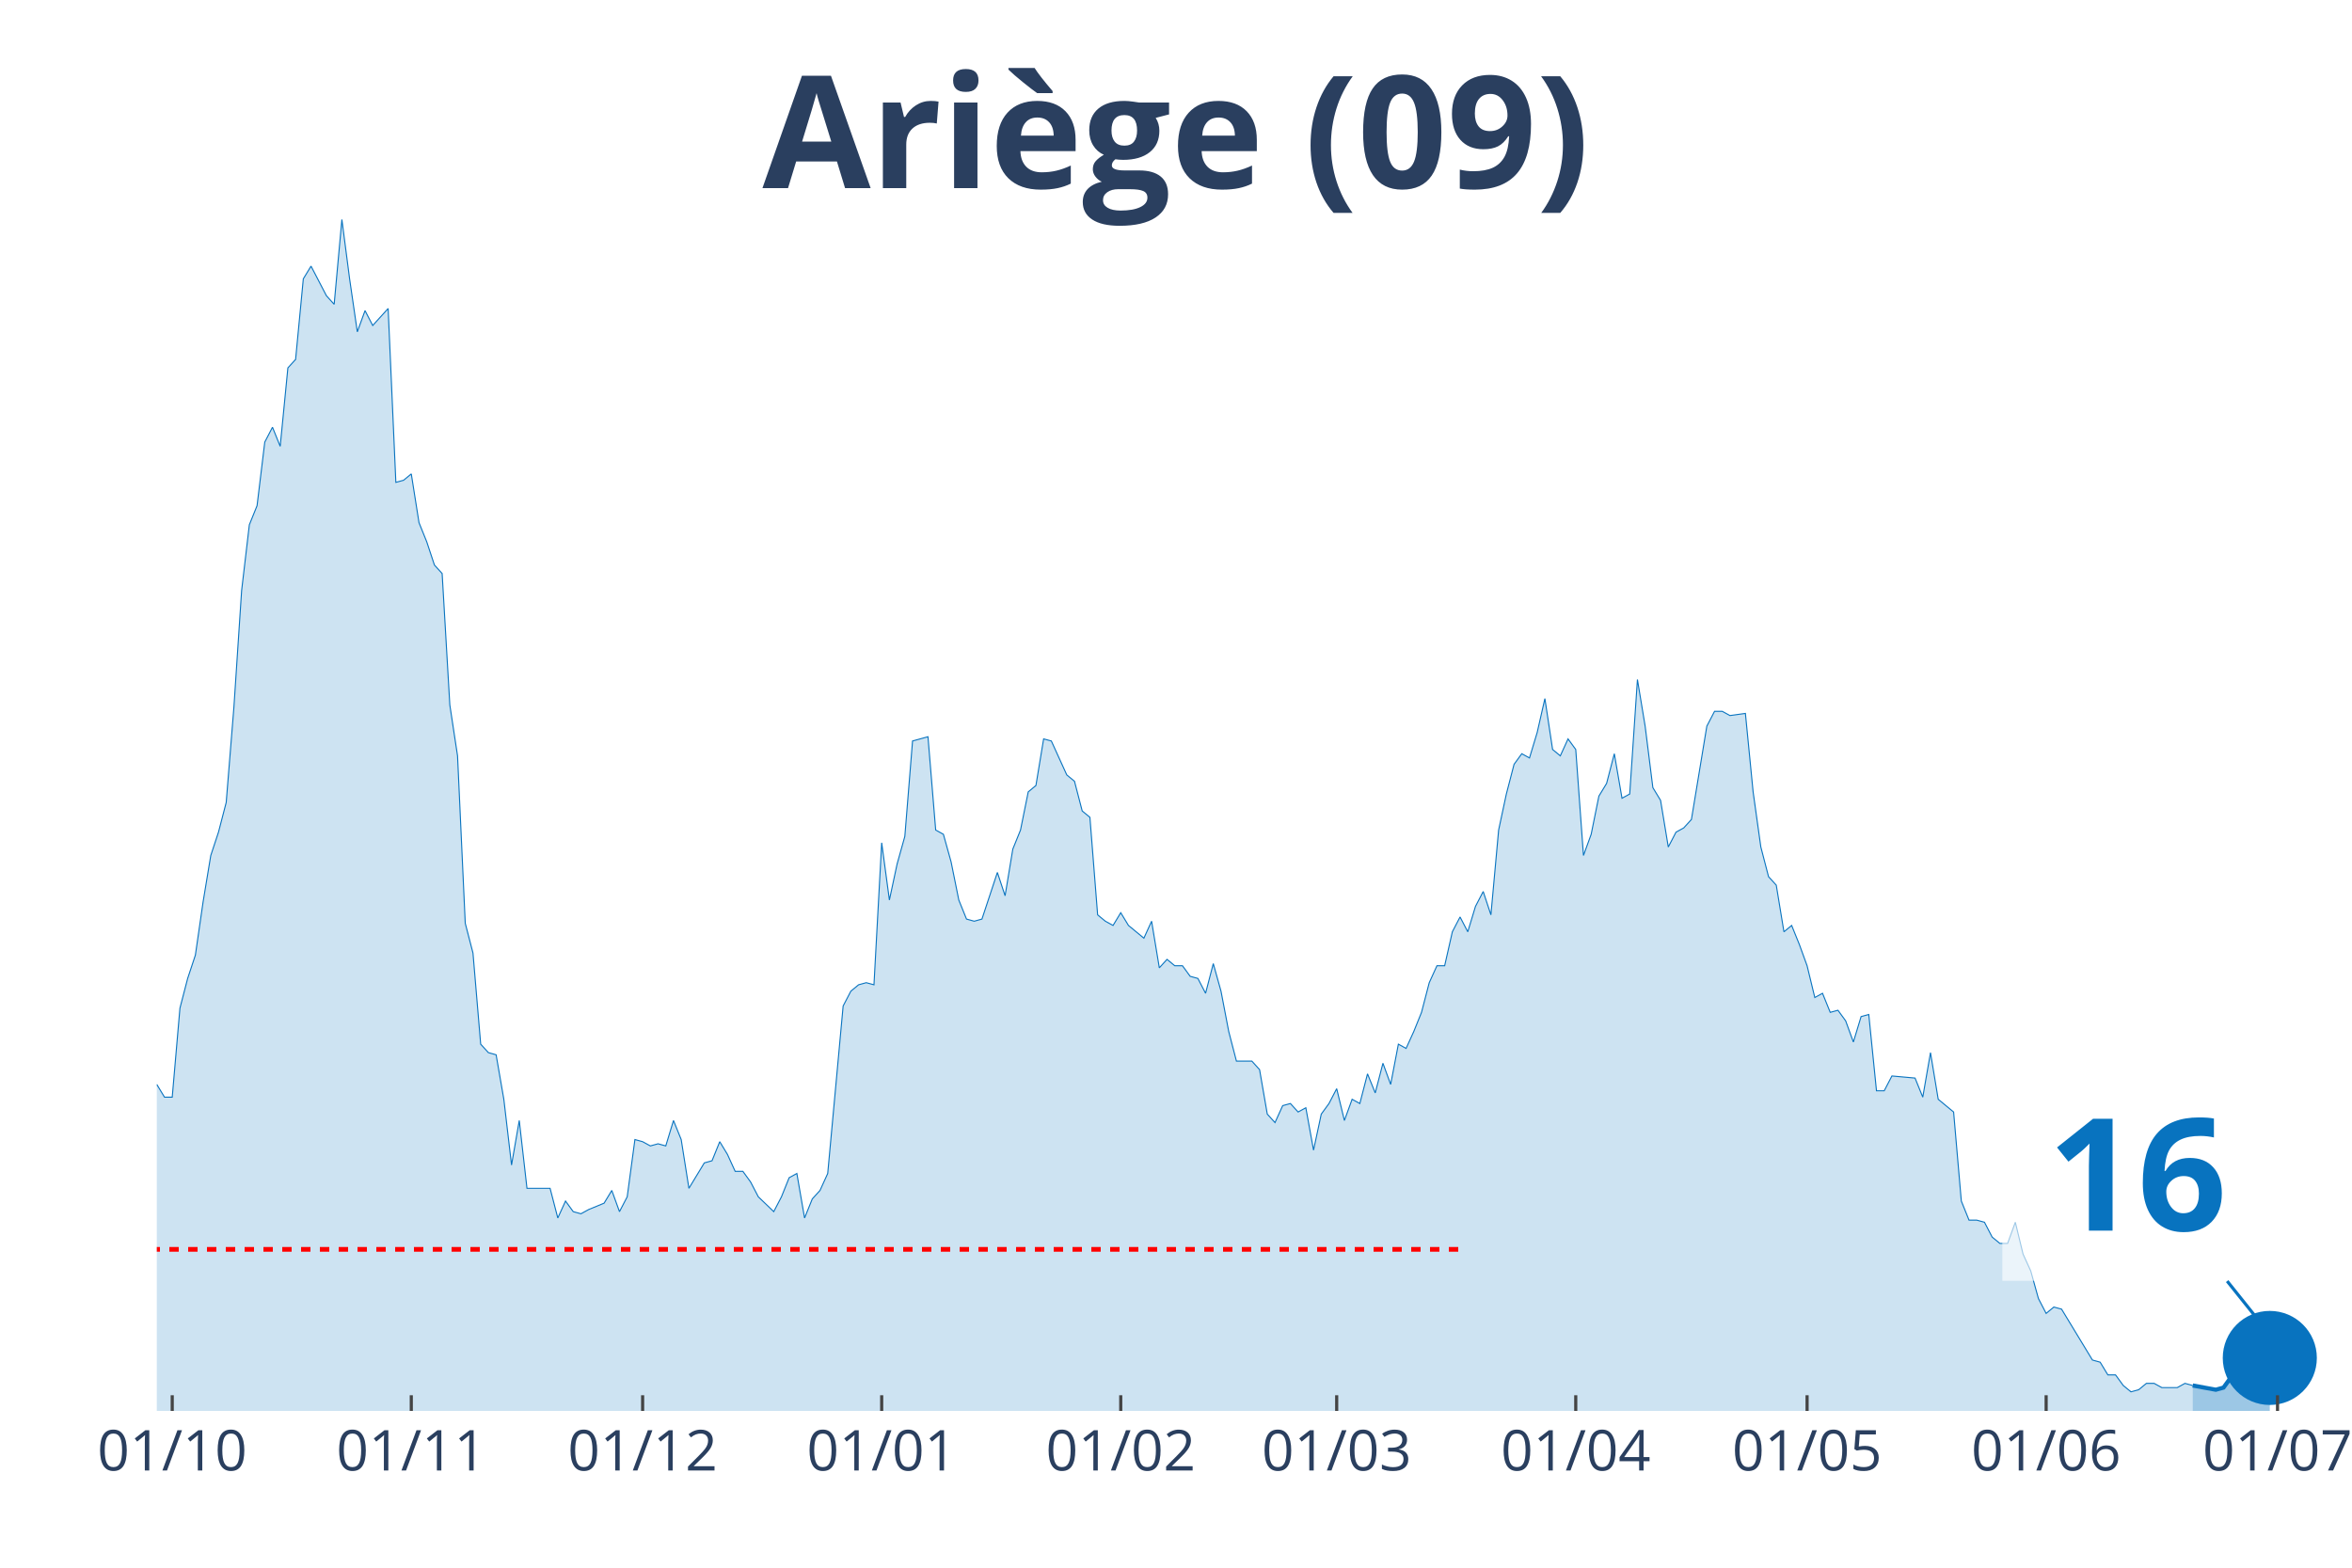
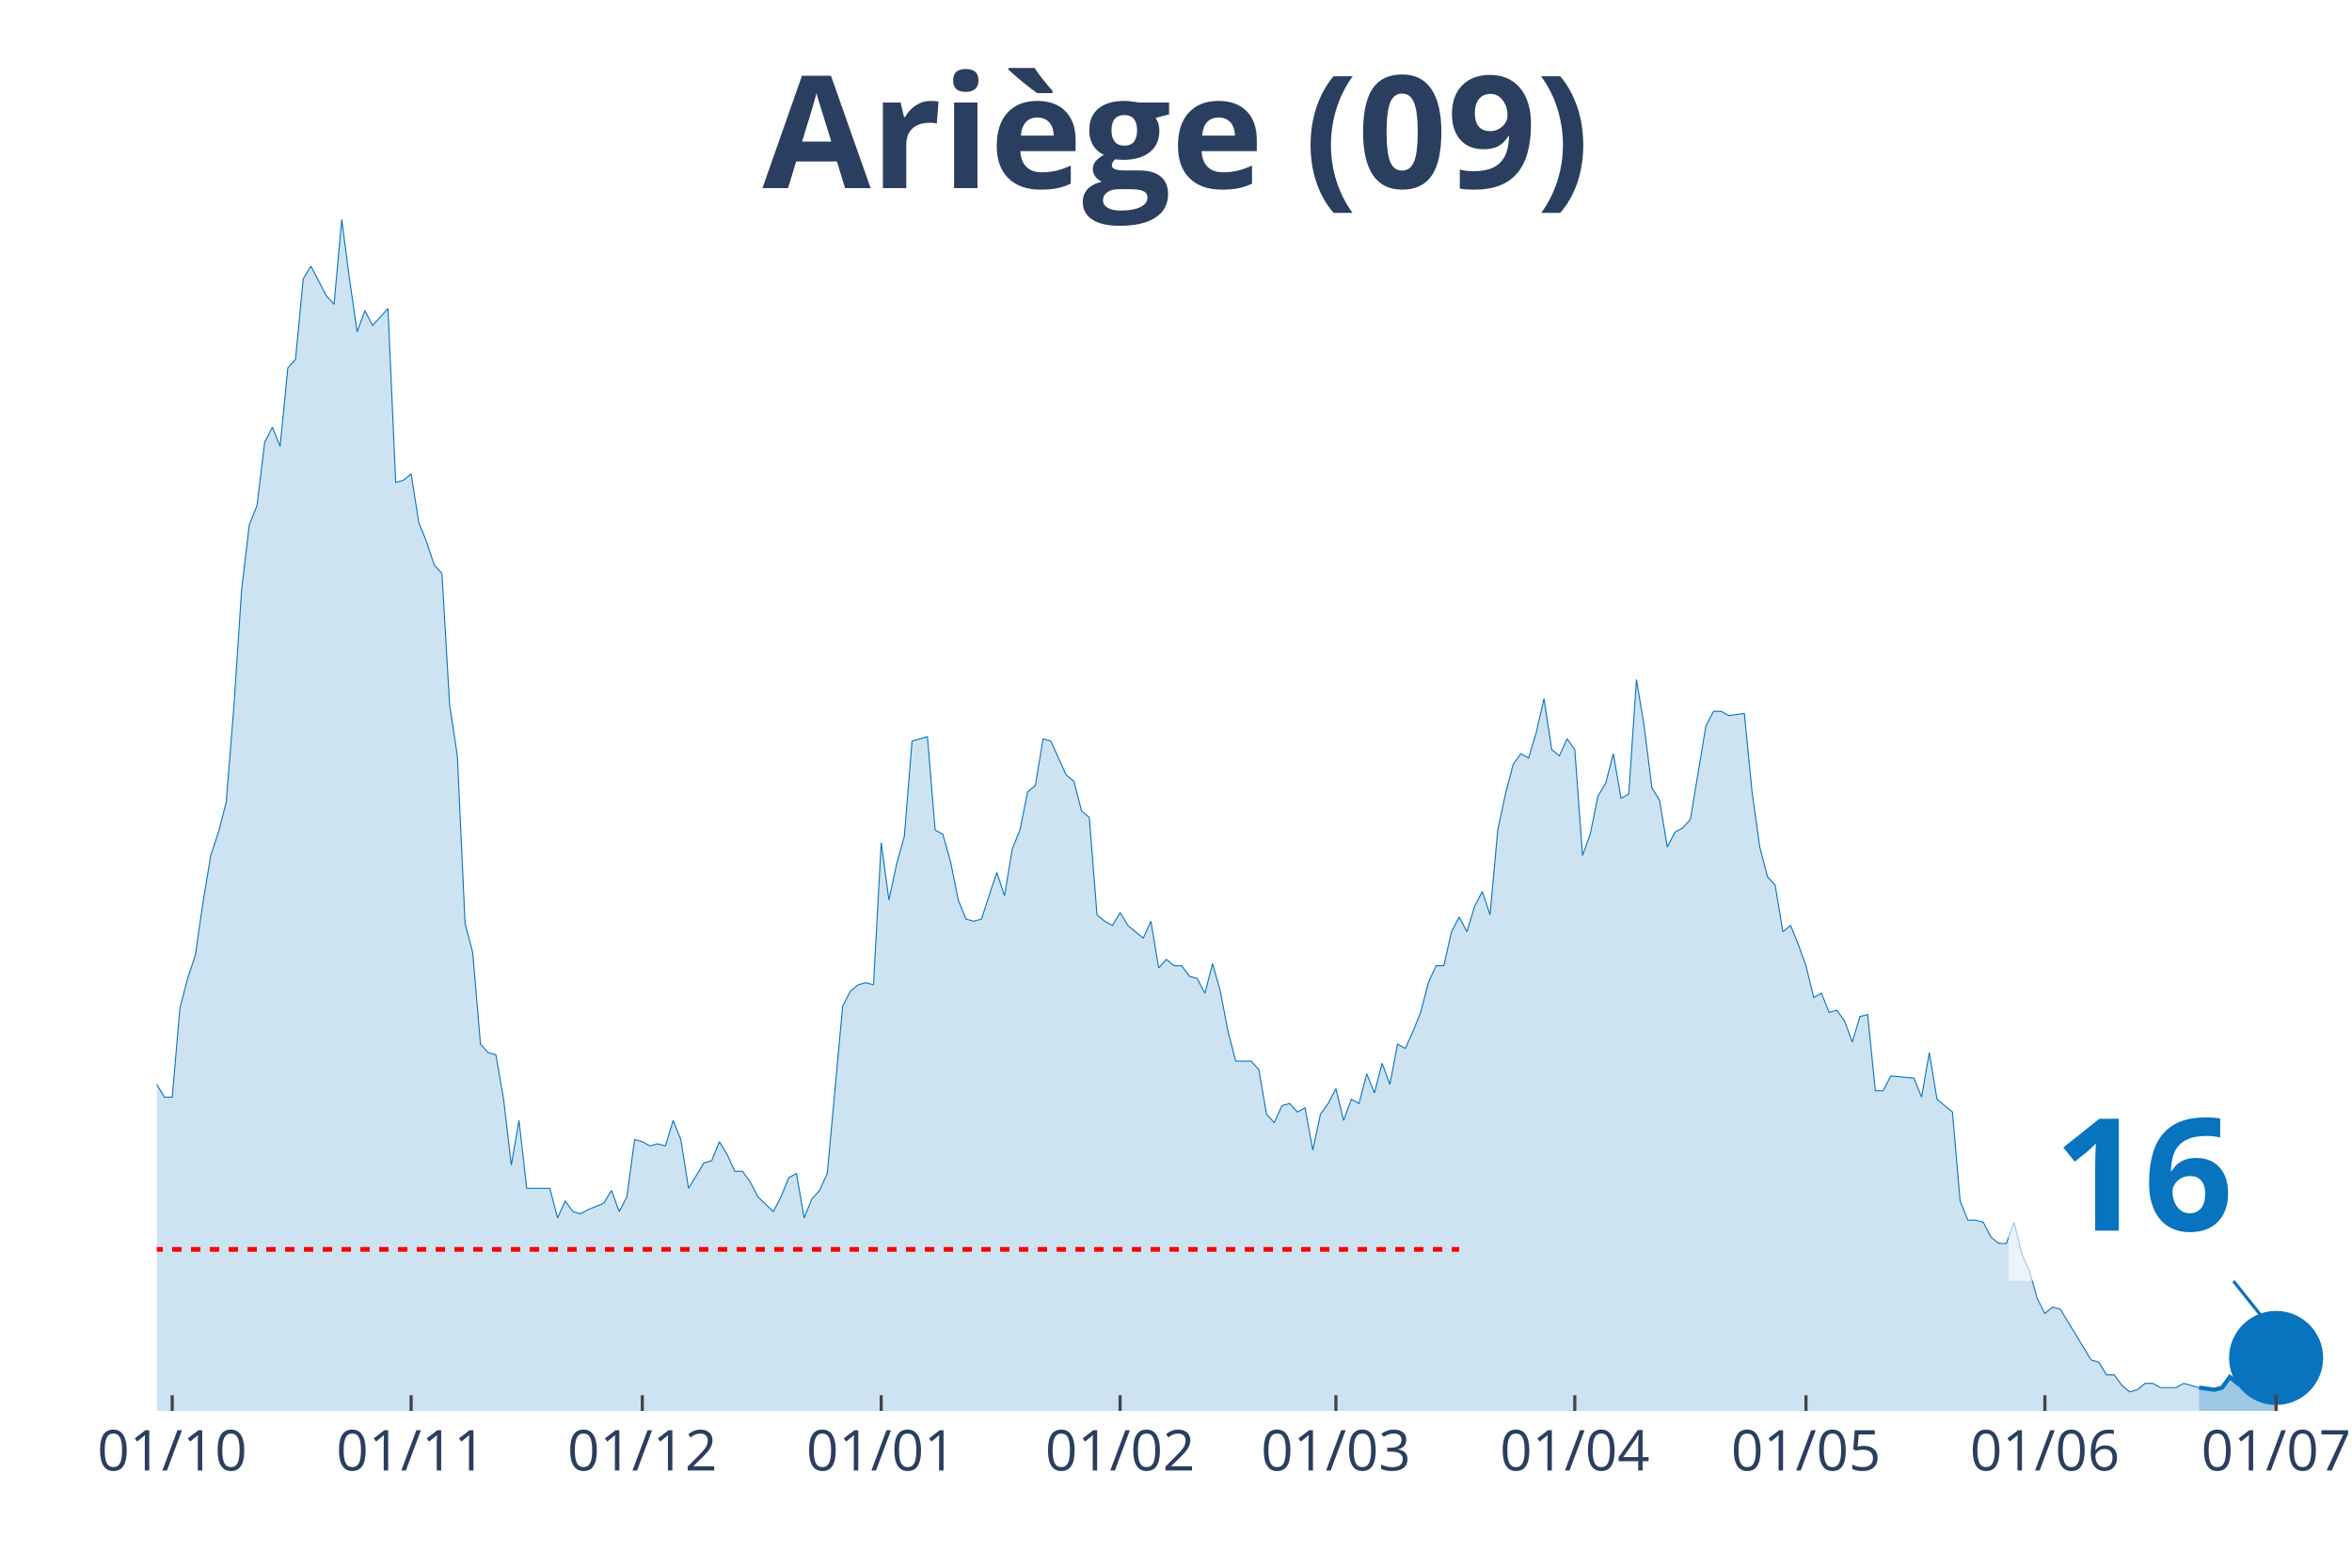
<svg xmlns="http://www.w3.org/2000/svg" class="main-svg" width="1125" height="750" style="" viewBox="0 0 750 500">
  <rect x="0" y="0" width="750" height="500" style="fill: rgb(0, 0, 0); fill-opacity: 0;" />
-   <defs id="defs-e0833f">
+   <defs id="defs-906486">
    <g class="clips">
-       <clipPath id="clipe0833fxyplot" class="plotclip">
-         <rect width="691" height="380" />
+       <clipPath id="clip906486xyplot" class="plotclip">
+         <rect width="693" height="380" />
      </clipPath>
-       <clipPath class="axesclip" id="clipe0833fx">
-         <rect x="50" y="0" width="691" height="500" />
+       <clipPath class="axesclip" id="clip906486x">
+         <rect x="50" y="0" width="693" height="500" />
      </clipPath>
-       <clipPath class="axesclip" id="clipe0833fy">
+       <clipPath class="axesclip" id="clip906486y">
        <rect x="0" y="70" width="750" height="380" />
      </clipPath>
-       <clipPath class="axesclip" id="clipe0833fxy">
-         <rect x="50" y="70" width="691" height="380" />
+       <clipPath class="axesclip" id="clip906486xy">
+         <rect x="50" y="70" width="693" height="380" />
      </clipPath>
    </g>
    <g class="gradients" />
  </defs>
  <g class="bglayer">
-     <rect class="bg" x="50" y="70" width="691" height="380" style="fill: rgb(0, 0, 0); fill-opacity: 0; stroke-width: 0;" />
+     <rect class="bg" x="50" y="70" width="693" height="380" style="fill: rgb(0, 0, 0); fill-opacity: 0; stroke-width: 0;" />
  </g>
  <g class="layer-below">
    <g class="imagelayer" />
    <g class="shapelayer" />
  </g>
  <g class="cartesianlayer">
    <g class="subplot xy">
      <g class="layer-subplot">
        <g class="shapelayer" />
        <g class="imagelayer" />
      </g>
      <g class="gridlayer">
        <g class="x">
-           <path class="xgrid crisp" transform="translate(54.92,0)" d="M0,70v380" style="stroke: rgb(255, 255, 255); stroke-opacity: 1; stroke-width: 1px;" />
-           <path class="xgrid crisp" transform="translate(131.15,0)" d="M0,70v380" style="stroke: rgb(255, 255, 255); stroke-opacity: 1; stroke-width: 1px;" />
-           <path class="xgrid crisp" transform="translate(204.92,0)" d="M0,70v380" style="stroke: rgb(255, 255, 255); stroke-opacity: 1; stroke-width: 1px;" />
-           <path class="xgrid crisp" transform="translate(281.15,0)" d="M0,70v380" style="stroke: rgb(255, 255, 255); stroke-opacity: 1; stroke-width: 1px;" />
-           <path class="xgrid crisp" transform="translate(357.38,0)" d="M0,70v380" style="stroke: rgb(255, 255, 255); stroke-opacity: 1; stroke-width: 1px;" />
-           <path class="xgrid crisp" transform="translate(426.24,0)" d="M0,70v380" style="stroke: rgb(255, 255, 255); stroke-opacity: 1; stroke-width: 1px;" />
-           <path class="xgrid crisp" transform="translate(502.47,0)" d="M0,70v380" style="stroke: rgb(255, 255, 255); stroke-opacity: 1; stroke-width: 1px;" />
-           <path class="xgrid crisp" transform="translate(576.24,0)" d="M0,70v380" style="stroke: rgb(255, 255, 255); stroke-opacity: 1; stroke-width: 1px;" />
-           <path class="xgrid crisp" transform="translate(652.47,0)" d="M0,70v380" style="stroke: rgb(255, 255, 255); stroke-opacity: 1; stroke-width: 1px;" />
-           <path class="xgrid crisp" transform="translate(726.25,0)" d="M0,70v380" style="stroke: rgb(255, 255, 255); stroke-opacity: 1; stroke-width: 1px;" />
+           <path class="xgrid crisp" transform="translate(54.91,0)" d="M0,70v380" style="stroke: rgb(255, 255, 255); stroke-opacity: 1; stroke-width: 1px;" />
+           <path class="xgrid crisp" transform="translate(131.1,0)" d="M0,70v380" style="stroke: rgb(255, 255, 255); stroke-opacity: 1; stroke-width: 1px;" />
+           <path class="xgrid crisp" transform="translate(204.82,0)" d="M0,70v380" style="stroke: rgb(255, 255, 255); stroke-opacity: 1; stroke-width: 1px;" />
+           <path class="xgrid crisp" transform="translate(281,0)" d="M0,70v380" style="stroke: rgb(255, 255, 255); stroke-opacity: 1; stroke-width: 1px;" />
+           <path class="xgrid crisp" transform="translate(357.18,0)" d="M0,70v380" style="stroke: rgb(255, 255, 255); stroke-opacity: 1; stroke-width: 1px;" />
+           <path class="xgrid crisp" transform="translate(425.99,0)" d="M0,70v380" style="stroke: rgb(255, 255, 255); stroke-opacity: 1; stroke-width: 1px;" />
+           <path class="xgrid crisp" transform="translate(502.17,0)" d="M0,70v380" style="stroke: rgb(255, 255, 255); stroke-opacity: 1; stroke-width: 1px;" />
+           <path class="xgrid crisp" transform="translate(575.89,0)" d="M0,70v380" style="stroke: rgb(255, 255, 255); stroke-opacity: 1; stroke-width: 1px;" />
+           <path class="xgrid crisp" transform="translate(652.07,0)" d="M0,70v380" style="stroke: rgb(255, 255, 255); stroke-opacity: 1; stroke-width: 1px;" />
+           <path class="xgrid crisp" transform="translate(725.8,0)" d="M0,70v380" style="stroke: rgb(255, 255, 255); stroke-opacity: 1; stroke-width: 1px;" />
        </g>
        <g class="y" />
      </g>
      <g class="zerolinelayer" />
      <path class="xlines-below" />
      <path class="ylines-below" />
      <g class="overlines-below" />
      <g class="xaxislayer-below" />
      <g class="yaxislayer-below" />
      <g class="overaxes-below" />
-       <g class="plot" transform="translate(50, 70)" clip-path="url('#clipe0833fxyplot')">
+       <g class="plot" transform="translate(50, 70)" clip-path="url('#clip906486xyplot')">
        <g class="scatterlayer mlayer">
-           <g class="trace scatter traceeb3892" style="stroke-miterlimit: 2;">
+           <g class="trace scatter tracef45ab5" style="stroke-miterlimit: 2;">
            <g class="fills">
              <g>
-                 <path class="js-fill" d="M649.2,380L-334.43,380L-334.43,379.32L-317.22,380L-314.76,380L-159.84,377.97L-157.38,377.3L-150,375.27L-147.54,373.91L-135.25,375.94L-132.79,376.62L-130.33,377.97L-127.87,375.94L-118.04,375.27L-115.58,375.27L-110.66,369.86L-108.2,367.83L-103.28,360.39L-100.82,360.39L-86.07,352.28L-83.61,352.28L-78.69,354.31L-76.23,350.25L-73.77,348.22L-71.31,340.78L-68.85,342.14L-66.4,338.08L-61.48,336.73L-59.02,331.32L-56.56,331.99L-54.1,339.43L-51.64,337.4L-49.18,340.78L-46.72,340.78L-44.26,331.99L-41.8,329.29L-39.35,318.47L-34.43,289.4L-31.97,283.31L-29.51,282.63L-27.05,271.81L-24.59,267.08L-22.13,270.46L-19.67,268.43L-17.21,271.14L-12.3,272.49L-9.84,277.9L-7.38,284.66L-4.92,283.31L-2.46,283.99L0,275.87L2.46,279.93L4.92,279.93L7.38,251.53L9.84,242.06L12.3,234.63L14.75,217.72L17.21,202.85L19.67,195.41L22.13,185.94L24.59,155.52L27.05,118.33L29.51,97.37L31.97,91.28L34.43,71L36.89,66.26L39.35,72.35L41.8,47.33L44.26,44.63L46.72,18.93L49.18,14.88L54.1,24.34L56.56,27.05L59.02,0L61.48,18.93L63.94,35.84L66.4,29.07L68.85,33.81L71.31,31.1L73.77,28.4L76.23,83.84L78.69,83.17L81.15,81.14L83.61,96.69L86.07,102.78L88.53,110.21L90.99,112.92L93.44,154.84L95.9,171.07L98.36,224.48L100.82,233.95L103.28,263.02L105.74,265.73L108.2,266.41L110.66,280.6L113.12,301.57L115.58,287.37L118.04,309L120.49,309L125.41,309L127.87,318.47L130.33,313.06L132.79,316.44L135.25,317.12L137.71,315.77L142.63,313.74L145.09,309.68L147.54,316.44L150,311.71L152.46,293.45L154.92,294.13L157.38,295.48L159.84,294.8L162.3,295.48L164.76,287.37L167.22,293.45L169.68,309L174.59,300.89L177.05,300.21L179.51,294.13L181.97,298.19L184.43,303.59L186.89,303.59L189.35,306.98L191.81,311.71L196.73,316.44L199.19,311.71L201.64,305.62L204.1,304.27L206.56,318.47L209.02,312.38L211.48,309.68L213.94,304.27L218.86,250.85L221.32,246.12L223.78,244.09L226.23,243.42L228.69,244.09L231.15,198.79L233.61,217.05L236.07,205.55L238.53,196.76L240.99,166.33L245.91,164.98L248.37,194.73L250.83,196.09L253.28,204.88L255.74,217.05L258.2,223.13L260.66,223.81L263.12,223.13L268.04,208.26L270.5,215.69L272.96,200.82L275.42,194.73L277.88,182.56L280.33,180.53L282.79,165.66L285.25,166.33L290.17,177.15L292.63,179.18L295.09,188.65L297.55,190.68L300.01,221.78L302.47,223.81L304.93,225.16L307.38,221.1L309.84,225.16L312.3,227.19L314.76,229.22L317.22,223.81L319.68,238.68L322.14,235.98L324.6,238.01L327.06,238.01L329.52,241.39L331.98,242.06L334.43,246.8L336.89,237.33L339.35,246.12L341.81,258.97L344.27,268.43L346.73,268.43L349.19,268.43L351.65,271.14L354.11,285.34L356.57,288.04L359.02,282.63L361.48,281.96L363.94,284.66L366.4,283.31L368.86,296.83L371.32,285.34L373.78,281.96L376.24,277.22L378.7,287.37L381.16,280.6L383.62,281.96L386.07,272.49L388.53,278.58L390.99,269.11L393.45,275.87L395.91,263.02L398.37,264.38L400.83,258.97L403.29,252.88L405.75,243.42L408.21,238.01L410.67,238.01L413.12,227.19L415.58,222.46L418.04,227.19L420.5,219.07L422.96,214.34L425.42,221.78L427.88,194.73L430.34,183.24L432.8,173.77L435.26,170.39L437.72,171.74L440.17,163.63L442.63,152.81L445.09,169.04L447.55,171.07L450.01,165.66L452.47,169.04L454.93,202.85L457.39,196.09L459.85,183.91L462.31,179.86L464.77,170.39L467.22,184.59L469.68,183.24L472.14,146.73L474.6,161.6L477.06,181.21L479.52,185.27L481.98,200.14L484.44,195.41L486.9,194.06L489.36,191.35L494.27,161.6L496.73,156.87L499.19,156.87L501.65,158.22L506.57,157.54L509.03,182.56L511.49,200.14L513.95,209.61L516.41,212.31L518.86,227.19L521.32,225.16L523.78,231.25L526.24,238.01L528.7,248.15L531.16,246.8L533.62,252.88L536.08,252.21L538.54,255.59L541,262.35L543.46,254.23L545.91,253.56L548.37,277.9L550.83,277.9L553.29,273.17L560.67,273.84L563.13,279.93L565.59,265.73L568.05,280.6L572.96,284.66L575.42,313.06L577.88,319.15L580.34,319.15L582.8,319.82L585.26,324.56L587.72,326.58L590.18,326.58L592.64,319.82L595.1,329.96L597.56,335.37L600.01,344.16L602.47,348.9L604.93,346.87L607.39,347.54L609.85,351.6L617.23,363.77L619.69,364.45L622.15,368.51L624.6,368.51L627.06,371.89L629.52,373.91L631.98,373.24L634.44,371.21L636.9,371.21L639.36,372.56L644.28,372.56L646.74,371.21L649.2,371.89" style="fill: rgb(8, 115, 191); fill-opacity: 0.2; stroke-width: 0;" />
+                 <path class="js-fill" d="M651.22,380L-334.21,380L-334.21,379.32L-317.01,380L-314.55,380L-159.73,377.97L-157.28,377.3L-149.9,375.27L-147.45,373.91L-135.16,375.94L-132.7,376.62L-130.24,377.97L-127.79,375.94L-117.96,375.27L-115.5,375.27L-110.59,369.86L-108.13,367.83L-103.21,360.39L-100.76,360.39L-86.01,352.28L-83.55,352.28L-78.64,354.31L-76.18,350.25L-73.72,348.22L-71.27,340.78L-68.81,342.14L-66.35,338.08L-61.44,336.73L-58.98,331.32L-56.52,331.99L-54.06,339.43L-51.61,337.4L-49.15,340.78L-46.69,340.78L-44.23,331.99L-41.78,329.29L-39.32,318.47L-34.4,289.4L-31.95,283.31L-29.49,282.63L-27.03,271.81L-24.57,267.08L-22.12,270.46L-19.66,268.43L-17.2,271.14L-12.29,272.49L-9.83,277.9L-7.37,284.66L-4.91,283.31L-2.46,283.99L0,275.87L2.46,279.93L4.91,279.93L7.37,251.53L9.83,242.06L12.29,234.63L14.74,217.72L17.2,202.85L19.66,195.41L22.12,185.94L24.57,155.52L27.03,118.33L29.49,97.37L31.95,91.28L34.4,71L36.86,66.26L39.32,72.35L41.78,47.33L44.23,44.63L46.69,18.93L49.15,14.88L54.06,24.34L56.52,27.05L58.98,0L61.44,18.93L63.89,35.84L66.35,29.07L68.81,33.81L71.27,31.1L73.72,28.4L76.18,83.84L78.64,83.17L81.1,81.14L83.55,96.69L86.01,102.78L88.47,110.21L90.93,112.92L93.38,154.84L95.84,171.07L98.3,224.48L100.76,233.95L103.21,263.02L105.67,265.73L108.13,266.41L110.59,280.6L113.04,301.57L115.5,287.37L117.96,309L120.41,309L125.33,309L127.79,318.47L130.24,313.06L132.7,316.44L135.16,317.12L137.62,315.77L142.53,313.74L144.99,309.68L147.45,316.44L149.9,311.71L152.36,293.45L154.82,294.13L157.28,295.48L159.73,294.8L162.19,295.48L164.65,287.37L167.11,293.45L169.56,309L174.48,300.89L176.94,300.21L179.39,294.13L181.85,298.19L184.31,303.59L186.77,303.59L189.22,306.98L191.68,311.71L196.6,316.44L199.05,311.71L201.51,305.62L203.97,304.27L206.43,318.47L208.88,312.38L211.34,309.68L213.8,304.27L218.71,250.85L221.17,246.12L223.63,244.09L226.09,243.42L228.54,244.09L231,198.79L233.46,217.05L235.91,205.55L238.37,196.76L240.83,166.33L245.74,164.98L248.2,194.73L250.66,196.09L253.12,204.88L255.57,217.05L258.03,223.13L260.49,223.81L262.95,223.13L267.86,208.26L270.32,215.69L272.78,200.82L275.23,194.73L277.69,182.56L280.15,180.53L282.61,165.66L285.06,166.33L289.98,177.15L292.44,179.18L294.89,188.65L297.35,190.68L299.81,221.78L302.27,223.81L304.72,225.16L307.18,221.1L309.64,225.16L312.1,227.19L314.55,229.22L317.01,223.81L319.47,238.68L321.93,235.98L324.38,238.01L326.84,238.01L329.3,241.39L331.76,242.06L334.21,246.8L336.67,237.33L339.13,246.12L341.59,258.97L344.04,268.43L346.5,268.43L348.96,268.43L351.41,271.14L353.87,285.34L356.33,288.04L358.79,282.63L361.24,281.96L363.7,284.66L366.16,283.31L368.62,296.83L371.07,285.34L373.53,281.96L375.99,277.22L378.45,287.37L380.9,280.6L383.36,281.96L385.82,272.49L388.28,278.58L390.73,269.11L393.19,275.87L395.65,263.02L398.11,264.38L400.56,258.97L403.02,252.88L405.48,243.42L407.94,238.01L410.39,238.01L412.85,227.19L415.31,222.46L417.77,227.19L420.22,219.07L422.68,214.34L425.14,221.78L427.6,194.73L430.05,183.24L432.51,173.77L434.97,170.39L437.43,171.74L439.88,163.63L442.34,152.81L444.8,169.04L447.26,171.07L449.71,165.66L452.17,169.04L454.63,202.85L457.09,196.09L459.54,183.91L462,179.86L464.46,170.39L466.91,184.59L469.37,183.24L471.83,146.73L474.29,161.6L476.74,181.21L479.2,185.27L481.66,200.14L484.12,195.41L486.57,194.06L489.03,191.35L493.95,161.6L496.4,156.87L498.86,156.87L501.32,158.22L506.23,157.54L508.69,182.56L511.15,200.14L513.61,209.61L516.06,212.31L518.52,227.19L520.98,225.16L523.44,231.25L525.89,238.01L528.35,248.15L530.81,246.8L533.27,252.88L535.72,252.21L538.18,255.59L540.64,262.35L543.1,254.23L545.55,253.56L548.01,277.9L550.47,277.9L552.93,273.17L560.3,273.84L562.76,279.93L565.21,265.73L567.67,280.6L572.59,284.66L575.04,313.06L577.5,319.15L579.96,319.15L582.41,319.82L584.87,324.56L587.33,326.58L589.79,326.58L592.24,319.82L594.7,329.96L597.16,335.37L599.62,344.16L602.07,348.9L604.53,346.87L606.99,347.54L609.45,351.6L616.82,363.77L619.28,364.45L621.73,368.51L624.19,368.51L626.65,371.89L629.11,373.91L631.56,373.24L634.02,371.21L636.48,371.21L638.94,372.56L643.85,372.56L646.31,371.21L651.22,372.56" style="fill: rgb(8, 115, 191); fill-opacity: 0.2; stroke-width: 0;" />
              </g>
            </g>
            <g class="errorbars" />
            <g class="lines">
-               <path class="js-line" d="M-334.43,379.32L-317.22,380L-314.76,380L-159.84,377.97L-157.38,377.3L-150,375.27L-147.54,373.91L-135.25,375.94L-132.79,376.62L-130.33,377.97L-127.87,375.94L-118.04,375.27L-115.58,375.27L-110.66,369.86L-108.2,367.83L-103.28,360.39L-100.82,360.39L-86.07,352.28L-83.61,352.28L-78.69,354.31L-76.23,350.25L-73.77,348.22L-71.31,340.78L-68.85,342.14L-66.4,338.08L-61.48,336.73L-59.02,331.32L-56.56,331.99L-54.1,339.43L-51.64,337.4L-49.18,340.78L-46.72,340.78L-44.26,331.99L-41.8,329.29L-39.35,318.47L-34.43,289.4L-31.97,283.31L-29.51,282.63L-27.05,271.81L-24.59,267.08L-22.13,270.46L-19.67,268.43L-17.21,271.14L-12.3,272.49L-9.84,277.9L-7.38,284.66L-4.92,283.31L-2.46,283.99L0,275.87L2.46,279.93L4.92,279.93L7.38,251.53L9.84,242.06L12.3,234.63L14.75,217.72L17.21,202.85L19.67,195.41L22.13,185.94L24.59,155.52L27.05,118.33L29.51,97.37L31.97,91.28L34.43,71L36.89,66.26L39.35,72.35L41.8,47.33L44.26,44.63L46.72,18.93L49.18,14.88L54.1,24.34L56.56,27.05L59.02,0L61.48,18.93L63.94,35.84L66.4,29.07L68.85,33.81L71.31,31.1L73.77,28.4L76.23,83.84L78.69,83.17L81.15,81.14L83.61,96.69L86.07,102.78L88.53,110.21L90.99,112.92L93.44,154.84L95.9,171.07L98.36,224.48L100.82,233.95L103.28,263.02L105.74,265.73L108.2,266.41L110.66,280.6L113.12,301.57L115.58,287.37L118.04,309L120.49,309L125.41,309L127.87,318.47L130.33,313.06L132.79,316.44L135.25,317.12L137.71,315.77L142.63,313.74L145.09,309.68L147.54,316.44L150,311.71L152.46,293.45L154.92,294.13L157.38,295.48L159.84,294.8L162.3,295.48L164.76,287.37L167.22,293.45L169.68,309L174.59,300.89L177.05,300.21L179.51,294.13L181.97,298.19L184.43,303.59L186.89,303.59L189.35,306.98L191.81,311.71L196.73,316.44L199.19,311.71L201.64,305.62L204.1,304.27L206.56,318.47L209.02,312.38L211.48,309.68L213.94,304.27L218.86,250.85L221.32,246.12L223.78,244.09L226.23,243.42L228.69,244.09L231.15,198.79L233.61,217.05L236.07,205.55L238.53,196.76L240.99,166.33L245.91,164.98L248.37,194.73L250.83,196.09L253.28,204.88L255.74,217.05L258.2,223.13L260.66,223.81L263.12,223.13L268.04,208.26L270.5,215.69L272.96,200.82L275.42,194.73L277.88,182.56L280.33,180.53L282.79,165.66L285.25,166.33L290.17,177.15L292.63,179.18L295.09,188.65L297.55,190.68L300.01,221.78L302.47,223.81L304.93,225.16L307.38,221.1L309.84,225.16L312.3,227.19L314.76,229.22L317.22,223.81L319.68,238.68L322.14,235.98L324.6,238.01L327.06,238.01L329.52,241.39L331.98,242.06L334.43,246.8L336.89,237.33L339.35,246.12L341.81,258.97L344.27,268.43L346.73,268.43L349.19,268.43L351.65,271.14L354.11,285.34L356.57,288.04L359.02,282.63L361.48,281.96L363.94,284.66L366.4,283.31L368.86,296.83L371.32,285.34L373.78,281.96L376.24,277.22L378.7,287.37L381.16,280.6L383.62,281.96L386.07,272.49L388.53,278.58L390.99,269.11L393.45,275.87L395.91,263.02L398.37,264.38L400.83,258.97L403.29,252.88L405.75,243.42L408.21,238.01L410.67,238.01L413.12,227.19L415.58,222.46L418.04,227.19L420.5,219.07L422.96,214.34L425.42,221.78L427.88,194.73L430.34,183.24L432.8,173.77L435.26,170.39L437.72,171.74L440.17,163.63L442.63,152.81L445.09,169.04L447.55,171.07L450.01,165.66L452.47,169.04L454.93,202.85L457.39,196.09L459.85,183.91L462.31,179.86L464.77,170.39L467.22,184.59L469.68,183.24L472.14,146.73L474.6,161.6L477.06,181.21L479.52,185.27L481.98,200.14L484.44,195.41L486.9,194.06L489.36,191.35L494.27,161.6L496.73,156.87L499.19,156.87L501.65,158.22L506.57,157.54L509.03,182.56L511.49,200.14L513.95,209.61L516.41,212.31L518.86,227.19L521.32,225.16L523.78,231.25L526.24,238.01L528.7,248.15L531.16,246.8L533.62,252.88L536.08,252.21L538.54,255.59L541,262.35L543.46,254.23L545.91,253.56L548.37,277.9L550.83,277.9L553.29,273.17L560.67,273.84L563.13,279.93L565.59,265.73L568.05,280.6L572.96,284.66L575.42,313.06L577.88,319.15L580.34,319.15L582.8,319.82L585.26,324.56L587.72,326.58L590.18,326.58L592.64,319.82L595.1,329.96L597.56,335.37L600.01,344.16L602.47,348.9L604.93,346.87L607.39,347.54L609.85,351.6L617.23,363.77L619.69,364.45L622.15,368.51L624.6,368.51L627.06,371.89L629.52,373.91L631.98,373.24L634.44,371.21L636.9,371.21L639.36,372.56L644.28,372.56L646.74,371.21L649.2,371.89" style="vector-effect: non-scaling-stroke; fill: none; stroke: rgb(8, 115, 191); stroke-opacity: 1; stroke-width: 0.5px; opacity: 1;" />
+               <path class="js-line" d="M-334.21,379.32L-317.01,380L-314.55,380L-159.73,377.97L-157.28,377.3L-149.9,375.27L-147.45,373.91L-135.16,375.94L-132.7,376.62L-130.24,377.97L-127.79,375.94L-117.96,375.27L-115.5,375.27L-110.59,369.86L-108.13,367.83L-103.21,360.39L-100.76,360.39L-86.01,352.28L-83.55,352.28L-78.64,354.31L-76.18,350.25L-73.72,348.22L-71.27,340.78L-68.81,342.14L-66.35,338.08L-61.44,336.73L-58.98,331.32L-56.52,331.99L-54.06,339.43L-51.61,337.4L-49.15,340.78L-46.69,340.78L-44.23,331.99L-41.78,329.29L-39.32,318.47L-34.4,289.4L-31.95,283.31L-29.49,282.63L-27.03,271.81L-24.57,267.08L-22.12,270.46L-19.66,268.43L-17.2,271.14L-12.29,272.49L-9.83,277.9L-7.37,284.66L-4.91,283.31L-2.46,283.99L0,275.87L2.46,279.93L4.91,279.93L7.37,251.53L9.83,242.06L12.29,234.63L14.74,217.72L17.2,202.85L19.66,195.41L22.12,185.94L24.57,155.52L27.03,118.33L29.49,97.37L31.95,91.28L34.4,71L36.86,66.26L39.32,72.35L41.78,47.33L44.23,44.63L46.69,18.93L49.15,14.88L54.06,24.34L56.52,27.05L58.98,0L61.44,18.93L63.89,35.84L66.35,29.07L68.81,33.81L71.27,31.1L73.72,28.4L76.18,83.84L78.64,83.17L81.1,81.14L83.55,96.69L86.01,102.78L88.47,110.21L90.93,112.92L93.38,154.84L95.84,171.07L98.3,224.48L100.76,233.95L103.21,263.02L105.67,265.73L108.13,266.41L110.59,280.6L113.04,301.57L115.5,287.37L117.96,309L120.41,309L125.33,309L127.79,318.47L130.24,313.06L132.7,316.44L135.16,317.12L137.62,315.77L142.53,313.74L144.99,309.68L147.45,316.44L149.9,311.71L152.36,293.45L154.82,294.13L157.28,295.48L159.73,294.8L162.19,295.48L164.65,287.37L167.11,293.45L169.56,309L174.48,300.89L176.94,300.21L179.39,294.13L181.85,298.19L184.31,303.59L186.77,303.59L189.22,306.98L191.68,311.71L196.6,316.44L199.05,311.71L201.51,305.62L203.97,304.27L206.43,318.47L208.88,312.38L211.34,309.68L213.8,304.27L218.71,250.85L221.17,246.12L223.63,244.09L226.09,243.42L228.54,244.09L231,198.79L233.46,217.05L235.91,205.55L238.37,196.76L240.83,166.33L245.74,164.98L248.2,194.73L250.66,196.09L253.12,204.88L255.57,217.05L258.03,223.13L260.49,223.81L262.95,223.13L267.86,208.26L270.32,215.69L272.78,200.82L275.23,194.73L277.69,182.56L280.15,180.53L282.61,165.66L285.06,166.33L289.98,177.15L292.44,179.18L294.89,188.65L297.35,190.68L299.81,221.78L302.27,223.81L304.72,225.16L307.18,221.1L309.64,225.16L312.1,227.19L314.55,229.22L317.01,223.81L319.47,238.68L321.93,235.98L324.38,238.01L326.84,238.01L329.3,241.39L331.76,242.06L334.21,246.8L336.67,237.33L339.13,246.12L341.59,258.97L344.04,268.43L346.5,268.43L348.96,268.43L351.41,271.14L353.87,285.34L356.33,288.04L358.79,282.63L361.24,281.96L363.7,284.66L366.16,283.31L368.62,296.83L371.07,285.34L373.53,281.96L375.99,277.22L378.45,287.37L380.9,280.6L383.36,281.96L385.82,272.49L388.28,278.58L390.73,269.11L393.19,275.87L395.65,263.02L398.11,264.38L400.56,258.97L403.02,252.88L405.48,243.42L407.94,238.01L410.39,238.01L412.85,227.19L415.31,222.46L417.77,227.19L420.22,219.07L422.68,214.34L425.14,221.78L427.6,194.73L430.05,183.24L432.51,173.77L434.97,170.39L437.43,171.74L439.88,163.63L442.34,152.81L444.8,169.04L447.26,171.07L449.71,165.66L452.17,169.04L454.63,202.85L457.09,196.09L459.54,183.91L462,179.86L464.46,170.39L466.91,184.59L469.37,183.24L471.83,146.73L474.29,161.6L476.74,181.21L479.2,185.27L481.66,200.14L484.12,195.41L486.57,194.06L489.03,191.35L493.95,161.6L496.4,156.87L498.86,156.87L501.32,158.22L506.23,157.54L508.69,182.56L511.15,200.14L513.61,209.61L516.06,212.31L518.52,227.19L520.98,225.16L523.44,231.25L525.89,238.01L528.35,248.15L530.81,246.8L533.27,252.88L535.72,252.21L538.18,255.59L540.64,262.35L543.1,254.23L545.55,253.56L548.01,277.9L550.47,277.9L552.93,273.17L560.3,273.84L562.76,279.93L565.21,265.73L567.67,280.6L572.59,284.66L575.04,313.06L577.5,319.15L579.96,319.15L582.41,319.82L584.87,324.56L587.33,326.58L589.79,326.58L592.24,319.82L594.7,329.96L597.16,335.37L599.62,344.16L602.07,348.9L604.53,346.87L606.99,347.54L609.45,351.6L616.82,363.77L619.28,364.45L621.73,368.51L624.19,368.51L626.65,371.89L629.11,373.91L631.56,373.24L634.02,371.21L636.48,371.21L638.94,372.56L643.85,372.56L646.31,371.21L651.22,372.56" style="vector-effect: non-scaling-stroke; fill: none; stroke: rgb(8, 115, 191); stroke-opacity: 1; stroke-width: 0.5px; opacity: 1;" />
            </g>
            <g class="points" />
            <g class="text" />
          </g>
-           <g class="trace scatter tracecdafa7" style="stroke-miterlimit: 2;">
+           <g class="trace scatter trace559ef9" style="stroke-miterlimit: 2;">
            <g class="fills">
              <g>
-                 <path class="js-fill" d="M673.79,380L649.2,380L649.2,371.89L656.57,373.24L659.03,372.56L661.49,369.18L663.95,371.21L666.41,367.15L668.87,366.48L673.79,363.1" style="fill: rgb(8, 115, 191); fill-opacity: 0.4; stroke-width: 0;" />
+                 <path class="js-fill" d="M675.8,380L651.22,380L651.22,372.56L656.14,373.24L658.6,372.56L661.05,369.18L663.51,371.21L665.97,367.15L668.43,366.48L673.34,362.42L675.8,363.1" style="fill: rgb(8, 115, 191); fill-opacity: 0.4; stroke-width: 0;" />
              </g>
            </g>
            <g class="errorbars" />
            <g class="lines">
-               <path class="js-line" d="M649.2,371.89L656.57,373.24L659.03,372.56L661.49,369.18L663.95,371.21L666.41,367.15L668.87,366.48L673.79,363.1" style="vector-effect: non-scaling-stroke; fill: none; stroke: rgb(8, 115, 191); stroke-opacity: 1; stroke-width: 2px; opacity: 1;" />
+               <path class="js-line" d="M651.22,372.56L656.14,373.24L658.6,372.56L661.05,369.18L663.51,371.21L665.97,367.15L668.43,366.48L673.34,362.42L675.8,363.1" style="vector-effect: non-scaling-stroke; fill: none; stroke: rgb(8, 115, 191); stroke-opacity: 1; stroke-width: 2px; opacity: 1;" />
            </g>
            <g class="points" />
            <g class="text" />
          </g>
-           <g class="trace scatter traceb6030c" style="stroke-miterlimit: 2; opacity: 1;">
+           <g class="trace scatter tracecd1c3b" style="stroke-miterlimit: 2; opacity: 1;">
            <g class="fills" />
            <g class="errorbars" />
            <g class="lines" />
            <g class="points">
-               <path class="point" transform="translate(673.79,363.1)" d="M15,0A15,15 0 1,1 0,-15A15,15 0 0,1 15,0Z" style="opacity: 1; stroke-width: 0px; fill: rgb(8, 115, 191); fill-opacity: 1;" />
+               <path class="point" transform="translate(675.8,363.1)" d="M15,0A15,15 0 1,1 0,-15A15,15 0 0,1 15,0Z" style="opacity: 1; stroke-width: 0px; fill: rgb(8, 115, 191); fill-opacity: 1;" />
            </g>
            <g class="text" />
          </g>
        </g>
      </g>
      <g class="overplot" />
      <path class="xlines-above crisp" style="fill: none; stroke-width: 1px; stroke: rgb(0, 0, 0); stroke-opacity: 0;" d="" />
      <path class="ylines-above crisp" style="fill: none;" d="M0,0" />
      <g class="overlines-above" />
      <g class="xaxislayer-above">
-         <path class="xtick ticks crisp" d="M0,450v-5" transform="translate(54.92,0)" style="stroke: rgb(68, 68, 68); stroke-opacity: 1; stroke-width: 1px;" />
-         <path class="xtick ticks crisp" d="M0,450v-5" transform="translate(131.15,0)" style="stroke: rgb(68, 68, 68); stroke-opacity: 1; stroke-width: 1px;" />
-         <path class="xtick ticks crisp" d="M0,450v-5" transform="translate(204.92,0)" style="stroke: rgb(68, 68, 68); stroke-opacity: 1; stroke-width: 1px;" />
-         <path class="xtick ticks crisp" d="M0,450v-5" transform="translate(281.15,0)" style="stroke: rgb(68, 68, 68); stroke-opacity: 1; stroke-width: 1px;" />
-         <path class="xtick ticks crisp" d="M0,450v-5" transform="translate(357.38,0)" style="stroke: rgb(68, 68, 68); stroke-opacity: 1; stroke-width: 1px;" />
-         <path class="xtick ticks crisp" d="M0,450v-5" transform="translate(426.24,0)" style="stroke: rgb(68, 68, 68); stroke-opacity: 1; stroke-width: 1px;" />
-         <path class="xtick ticks crisp" d="M0,450v-5" transform="translate(502.47,0)" style="stroke: rgb(68, 68, 68); stroke-opacity: 1; stroke-width: 1px;" />
-         <path class="xtick ticks crisp" d="M0,450v-5" transform="translate(576.24,0)" style="stroke: rgb(68, 68, 68); stroke-opacity: 1; stroke-width: 1px;" />
-         <path class="xtick ticks crisp" d="M0,450v-5" transform="translate(652.47,0)" style="stroke: rgb(68, 68, 68); stroke-opacity: 1; stroke-width: 1px;" />
-         <path class="xtick ticks crisp" d="M0,450v-5" transform="translate(726.25,0)" style="stroke: rgb(68, 68, 68); stroke-opacity: 1; stroke-width: 1px;" />
+         <path class="xtick ticks crisp" d="M0,450v-5" transform="translate(54.91,0)" style="stroke: rgb(68, 68, 68); stroke-opacity: 1; stroke-width: 1px;" />
+         <path class="xtick ticks crisp" d="M0,450v-5" transform="translate(131.1,0)" style="stroke: rgb(68, 68, 68); stroke-opacity: 1; stroke-width: 1px;" />
+         <path class="xtick ticks crisp" d="M0,450v-5" transform="translate(204.82,0)" style="stroke: rgb(68, 68, 68); stroke-opacity: 1; stroke-width: 1px;" />
+         <path class="xtick ticks crisp" d="M0,450v-5" transform="translate(281,0)" style="stroke: rgb(68, 68, 68); stroke-opacity: 1; stroke-width: 1px;" />
+         <path class="xtick ticks crisp" d="M0,450v-5" transform="translate(357.18,0)" style="stroke: rgb(68, 68, 68); stroke-opacity: 1; stroke-width: 1px;" />
+         <path class="xtick ticks crisp" d="M0,450v-5" transform="translate(425.99,0)" style="stroke: rgb(68, 68, 68); stroke-opacity: 1; stroke-width: 1px;" />
+         <path class="xtick ticks crisp" d="M0,450v-5" transform="translate(502.17,0)" style="stroke: rgb(68, 68, 68); stroke-opacity: 1; stroke-width: 1px;" />
+         <path class="xtick ticks crisp" d="M0,450v-5" transform="translate(575.89,0)" style="stroke: rgb(68, 68, 68); stroke-opacity: 1; stroke-width: 1px;" />
+         <path class="xtick ticks crisp" d="M0,450v-5" transform="translate(652.07,0)" style="stroke: rgb(68, 68, 68); stroke-opacity: 1; stroke-width: 1px;" />
+         <path class="xtick ticks crisp" d="M0,450v-5" transform="translate(725.8,0)" style="stroke: rgb(68, 68, 68); stroke-opacity: 1; stroke-width: 1px;" />
        <g class="xtick">
-           <text text-anchor="middle" x="0" y="469" transform="translate(54.92,0)" style="font-family: 'Open Sans', verdana, arial, sans-serif; font-size: 18px; fill: rgb(42, 63, 95); fill-opacity: 1; white-space: pre;">01/10</text>
+           <text text-anchor="middle" x="0" y="469" transform="translate(54.91,0)" style="font-family: 'Open Sans', verdana, arial, sans-serif; font-size: 18px; fill: rgb(42, 63, 95); fill-opacity: 1; white-space: pre;">01/10</text>
        </g>
        <g class="xtick">
-           <text text-anchor="middle" x="0" y="469" transform="translate(131.15,0)" style="font-family: 'Open Sans', verdana, arial, sans-serif; font-size: 18px; fill: rgb(42, 63, 95); fill-opacity: 1; white-space: pre;">01/11</text>
+           <text text-anchor="middle" x="0" y="469" transform="translate(131.1,0)" style="font-family: 'Open Sans', verdana, arial, sans-serif; font-size: 18px; fill: rgb(42, 63, 95); fill-opacity: 1; white-space: pre;">01/11</text>
        </g>
        <g class="xtick">
-           <text text-anchor="middle" x="0" y="469" transform="translate(204.92,0)" style="font-family: 'Open Sans', verdana, arial, sans-serif; font-size: 18px; fill: rgb(42, 63, 95); fill-opacity: 1; white-space: pre;">01/12</text>
+           <text text-anchor="middle" x="0" y="469" transform="translate(204.82,0)" style="font-family: 'Open Sans', verdana, arial, sans-serif; font-size: 18px; fill: rgb(42, 63, 95); fill-opacity: 1; white-space: pre;">01/12</text>
        </g>
        <g class="xtick">
-           <text text-anchor="middle" x="0" y="469" transform="translate(281.15,0)" style="font-family: 'Open Sans', verdana, arial, sans-serif; font-size: 18px; fill: rgb(42, 63, 95); fill-opacity: 1; white-space: pre;">01/01</text>
+           <text text-anchor="middle" x="0" y="469" transform="translate(281,0)" style="font-family: 'Open Sans', verdana, arial, sans-serif; font-size: 18px; fill: rgb(42, 63, 95); fill-opacity: 1; white-space: pre;">01/01</text>
        </g>
        <g class="xtick">
-           <text text-anchor="middle" x="0" y="469" transform="translate(357.38,0)" style="font-family: 'Open Sans', verdana, arial, sans-serif; font-size: 18px; fill: rgb(42, 63, 95); fill-opacity: 1; white-space: pre;">01/02</text>
+           <text text-anchor="middle" x="0" y="469" transform="translate(357.18,0)" style="font-family: 'Open Sans', verdana, arial, sans-serif; font-size: 18px; fill: rgb(42, 63, 95); fill-opacity: 1; white-space: pre;">01/02</text>
        </g>
        <g class="xtick">
-           <text text-anchor="middle" x="0" y="469" transform="translate(426.24,0)" style="font-family: 'Open Sans', verdana, arial, sans-serif; font-size: 18px; fill: rgb(42, 63, 95); fill-opacity: 1; white-space: pre;">01/03</text>
+           <text text-anchor="middle" x="0" y="469" transform="translate(425.99,0)" style="font-family: 'Open Sans', verdana, arial, sans-serif; font-size: 18px; fill: rgb(42, 63, 95); fill-opacity: 1; white-space: pre;">01/03</text>
        </g>
        <g class="xtick">
-           <text text-anchor="middle" x="0" y="469" transform="translate(502.47,0)" style="font-family: 'Open Sans', verdana, arial, sans-serif; font-size: 18px; fill: rgb(42, 63, 95); fill-opacity: 1; white-space: pre;">01/04</text>
+           <text text-anchor="middle" x="0" y="469" transform="translate(502.17,0)" style="font-family: 'Open Sans', verdana, arial, sans-serif; font-size: 18px; fill: rgb(42, 63, 95); fill-opacity: 1; white-space: pre;">01/04</text>
        </g>
        <g class="xtick">
-           <text text-anchor="middle" x="0" y="469" transform="translate(576.24,0)" style="font-family: 'Open Sans', verdana, arial, sans-serif; font-size: 18px; fill: rgb(42, 63, 95); fill-opacity: 1; white-space: pre;">01/05</text>
+           <text text-anchor="middle" x="0" y="469" transform="translate(575.89,0)" style="font-family: 'Open Sans', verdana, arial, sans-serif; font-size: 18px; fill: rgb(42, 63, 95); fill-opacity: 1; white-space: pre;">01/05</text>
        </g>
        <g class="xtick">
-           <text text-anchor="middle" x="0" y="469" transform="translate(652.47,0)" style="font-family: 'Open Sans', verdana, arial, sans-serif; font-size: 18px; fill: rgb(42, 63, 95); fill-opacity: 1; white-space: pre;">01/06</text>
+           <text text-anchor="middle" x="0" y="469" transform="translate(652.07,0)" style="font-family: 'Open Sans', verdana, arial, sans-serif; font-size: 18px; fill: rgb(42, 63, 95); fill-opacity: 1; white-space: pre;">01/06</text>
        </g>
        <g class="xtick">
-           <text text-anchor="middle" x="0" y="469" transform="translate(726.25,0)" style="font-family: 'Open Sans', verdana, arial, sans-serif; font-size: 18px; fill: rgb(42, 63, 95); fill-opacity: 1; white-space: pre;">01/07</text>
+           <text text-anchor="middle" x="0" y="469" transform="translate(725.8,0)" style="font-family: 'Open Sans', verdana, arial, sans-serif; font-size: 18px; fill: rgb(42, 63, 95); fill-opacity: 1; white-space: pre;">01/07</text>
        </g>
      </g>
      <g class="yaxislayer-above" />
      <g class="overaxes-above" />
    </g>
  </g>
  <g class="polarlayer" />
  <g class="ternarylayer" />
  <g class="geolayer" />
  <g class="funnelarealayer" />
  <g class="pielayer" />
  <g class="treemaplayer" />
  <g class="sunburstlayer" />
  <g class="glimages" />
-   <defs id="topdefs-e0833f">
+   <defs id="topdefs-906486">
    <g class="clips" />
  </defs>
  <g class="layer-above">
    <g class="imagelayer" />
    <g class="shapelayer">
-       <path data-index="0" fill-rule="evenodd" d="M-1332,398.48L465.58,398.48" clip-path="url('#clipe0833fxy')" style="opacity: 1; stroke: rgb(255, 0, 0); stroke-opacity: 1; fill: rgb(0, 0, 0); fill-opacity: 0; stroke-dasharray: 3px, 3px; stroke-width: 1.5px;" />
+       <path data-index="0" fill-rule="evenodd" d="M-1331.09,398.48L465.31,398.48" clip-path="url('#clip906486xy')" style="opacity: 1; stroke: rgb(255, 0, 0); stroke-opacity: 1; fill: rgb(0, 0, 0); fill-opacity: 0; stroke-dasharray: 3px, 3px; stroke-width: 1.5px;" />
    </g>
  </g>
  <g class="infolayer">
    <g class="g-gtitle">
      <text class="gtitle" x="375" y="25" text-anchor="middle" dy="0.7em" style="font-family: 'Open Sans', verdana, arial, sans-serif; font-size: 50px; fill: rgb(42, 63, 95); opacity: 1; font-weight: normal; white-space: pre;">
        <tspan style="font-weight:bold">Ariège (09)</tspan>
      </text>
    </g>
    <g class="g-xtitle" />
    <g class="annotation" data-index="0" style="opacity: 1;">
-       <g class="annotation-text-g" transform="rotate(0,681.79,373.1)">
-         <g class="cursor-pointer" transform="translate(638, 337)">
+       <g class="annotation-text-g" transform="rotate(0,683.8,373.1)">
+         <g class="cursor-pointer" transform="translate(640, 337)">
          <rect class="bg" x="0.5" y="0.5" width="86" height="71" style="stroke-width: 1px; stroke: rgb(0, 0, 0); stroke-opacity: 0; fill: rgb(255, 255, 255); fill-opacity: 0.6;" />
          <text class="annotation-text" text-anchor="middle" x="43.531" y="55.5" style="font-family: 'Open Sans', verdana, arial, sans-serif; font-size: 50px; fill: rgb(8, 115, 191); fill-opacity: 1; white-space: pre;">
            <tspan style="font-weight:bold">16 </tspan>
          </text>
        </g>
      </g>
      <g class="annotation-arrow-g" style="opacity: 1;">
-         <path d="M710.19,408.6L721.79,423.1" style="stroke-width: 1px; stroke: rgb(8, 115, 191); stroke-opacity: 1; stroke-dasharray: 0px, 0px, 18.569px, 18.569px;" />
+         <path d="M712.2,408.6L723.8,423.1" style="stroke-width: 1px; stroke: rgb(8, 115, 191); stroke-opacity: 1; stroke-dasharray: 0px, 0px, 18.569px, 18.569px;" />
      </g>
    </g>
  </g>
</svg>
